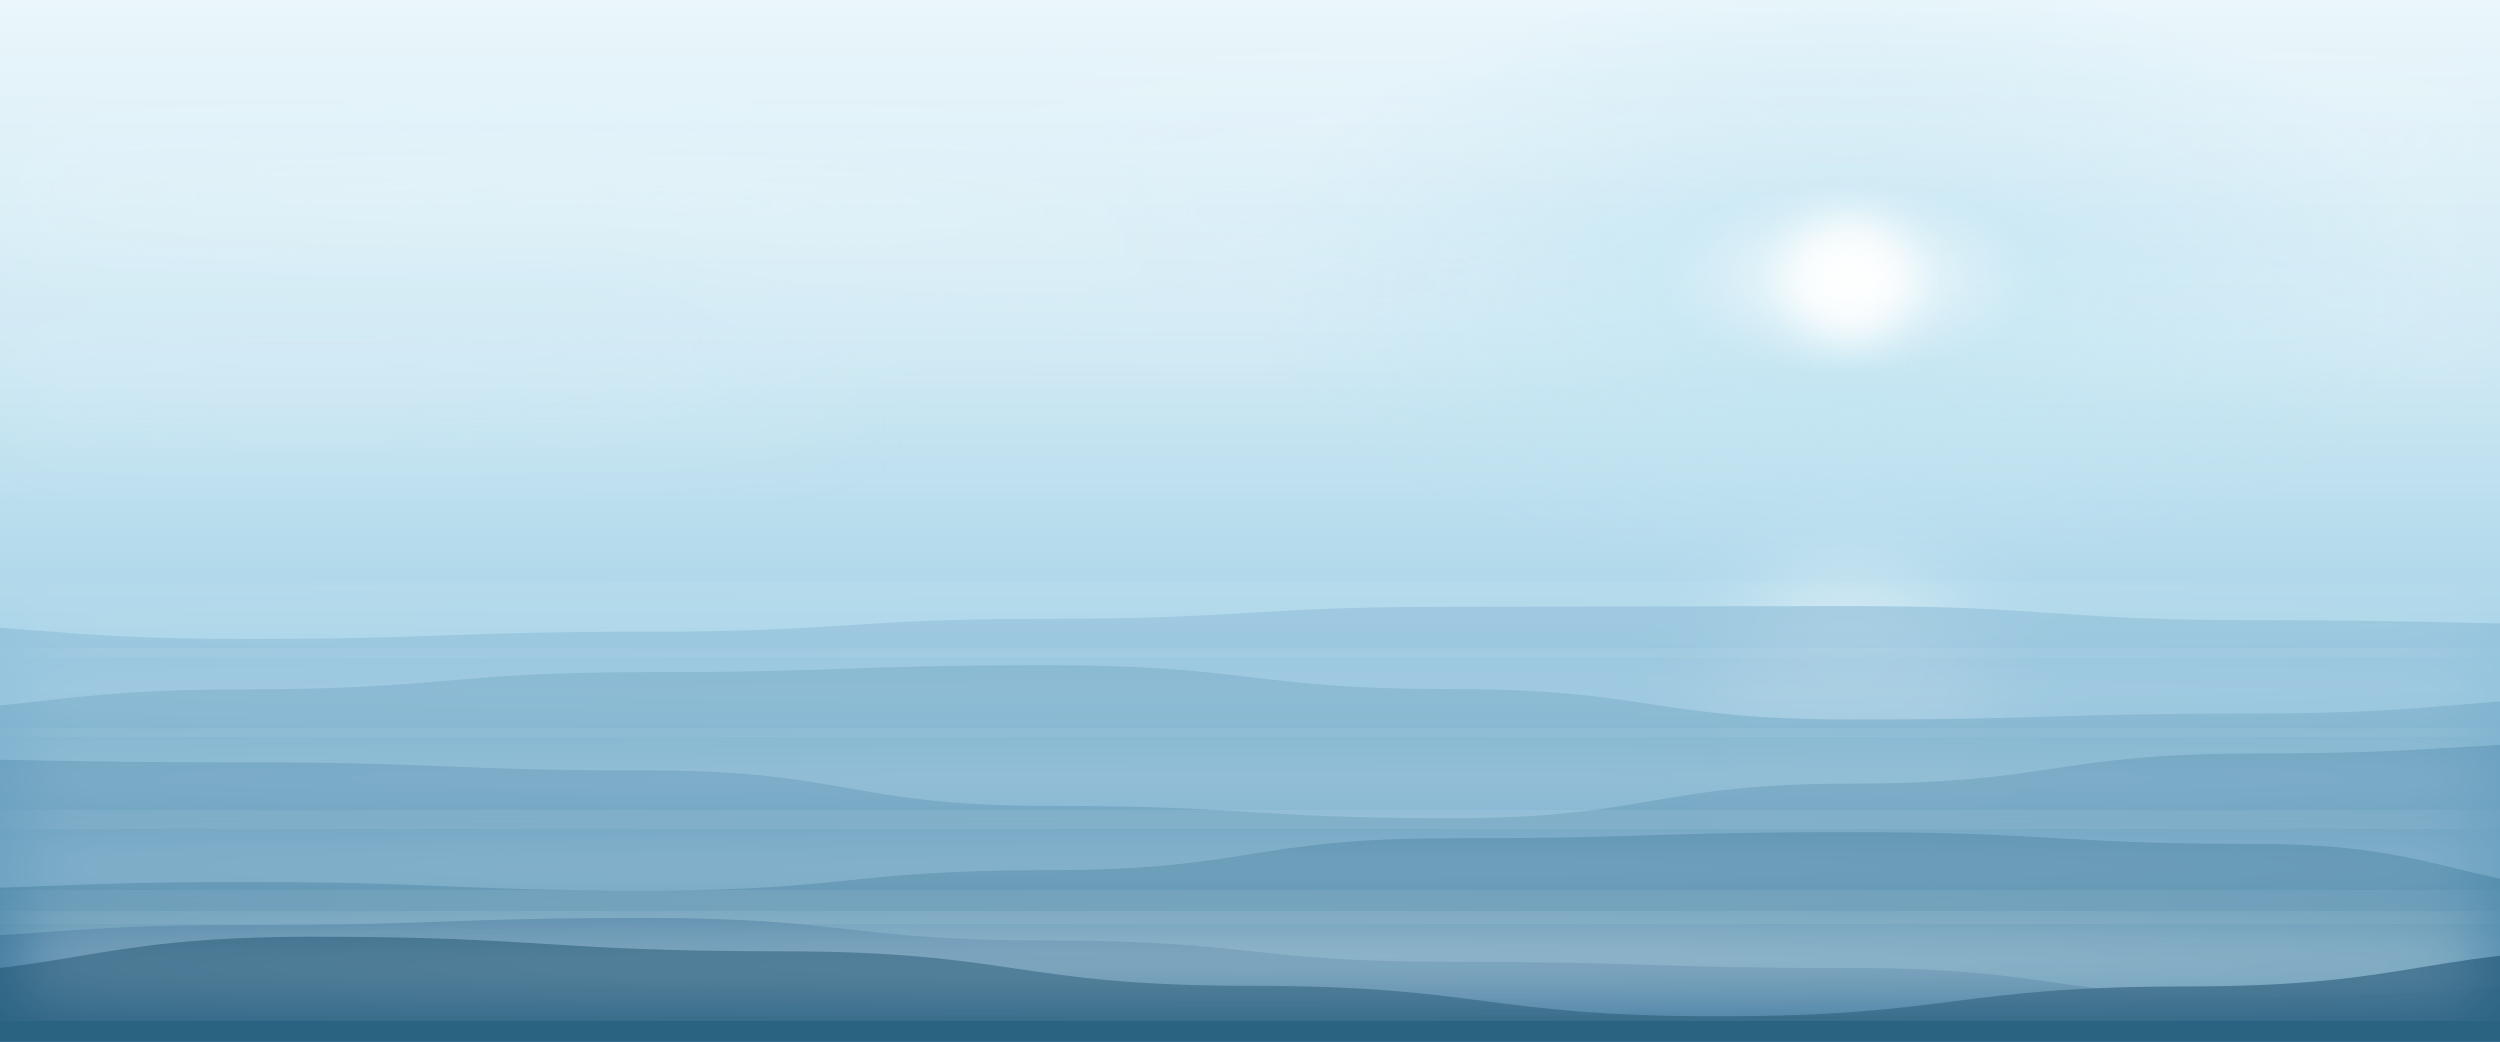
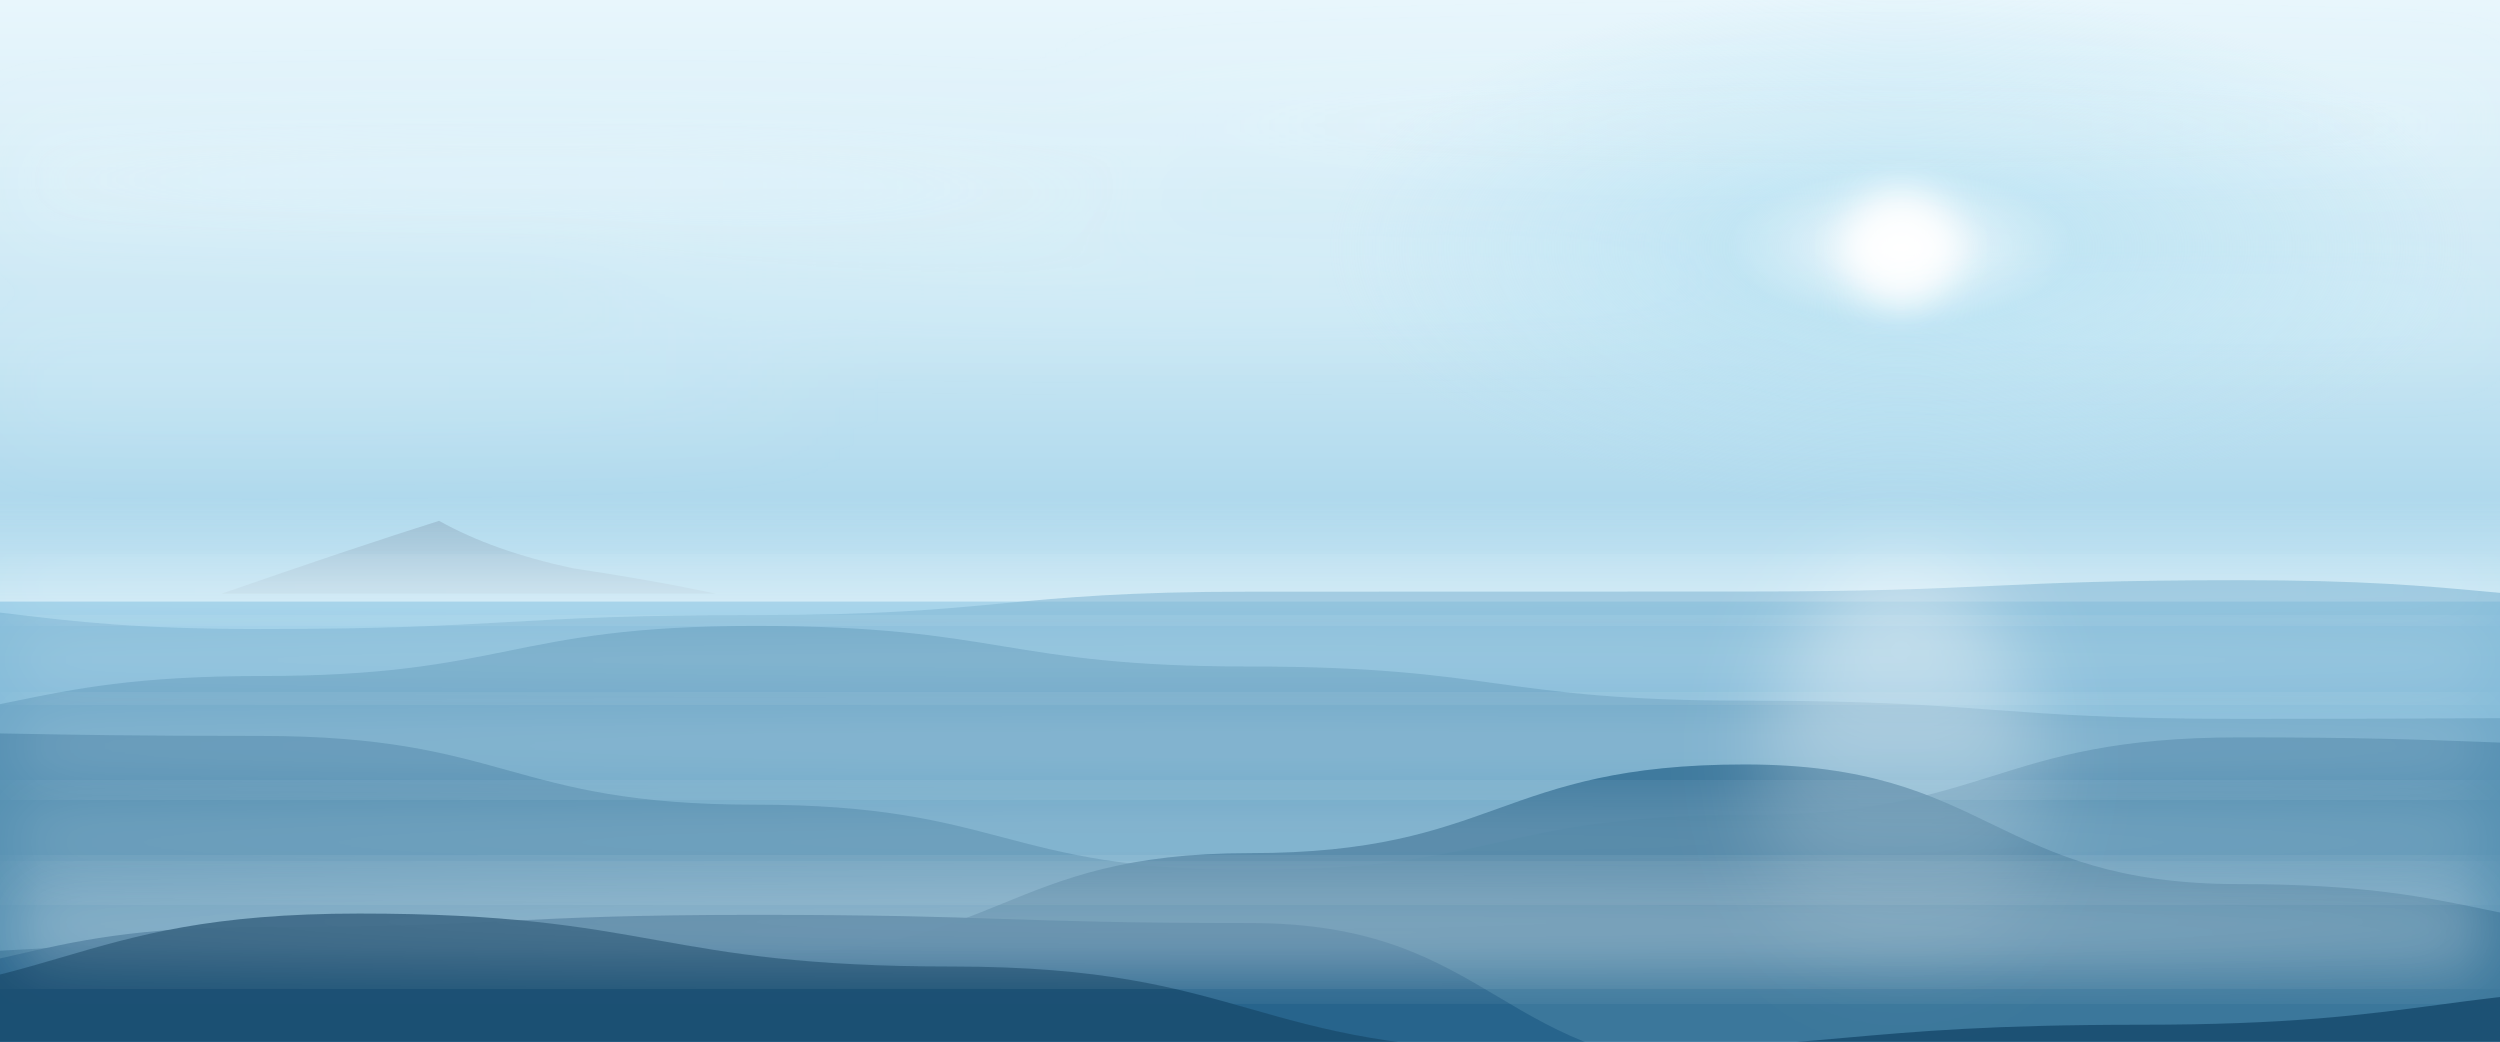
<svg xmlns="http://www.w3.org/2000/svg" viewBox="0 0 1920 800" preserveAspectRatio="xMidYMid slice">
  <defs>
    <linearGradient id="sky" x1="0" y1="0" x2="0" y2="1">
-       <stop offset="0%" stop-color="#eaf6fb" />
-       <stop offset="34%" stop-color="#cfe9f4" />
-       <stop offset="62%" stop-color="#a8d4e8" />
-       <stop offset="84%" stop-color="#8dc0dc" />
-       <stop offset="100%" stop-color="#7fb2d2" />
+       <stop offset="0%" stop-color="#e8f6fc" />
+       <stop offset="32%" stop-color="#c9e7f4" />
+       <stop offset="58%" stop-color="#9fd0e8" />
+       <stop offset="80%" stop-color="#82bcdc" />
+       <stop offset="100%" stop-color="#74aed2" />
    </linearGradient>
    <linearGradient id="sea" x1="0" y1="0" x2="0" y2="1">
-       <stop offset="0%" stop-color="#8fc0da" />
-       <stop offset="100%" stop-color="#2d6c92" />
+       <stop offset="0%" stop-color="#7fb8d6" />
+       <stop offset="100%" stop-color="#1f5c84" />
    </linearGradient>
    <radialGradient id="glow" cx="50%" cy="50%" r="50%">
      <stop offset="0%" stop-color="#ffffff" stop-opacity="0.95" />
-       <stop offset="32%" stop-color="#bfe4f2" stop-opacity="0.55" />
-       <stop offset="100%" stop-color="#bfe4f2" stop-opacity="0" />
+       <stop offset="30%" stop-color="#b4e0f2" stop-opacity="0.6" />
+       <stop offset="100%" stop-color="#b4e0f2" stop-opacity="0" />
    </radialGradient>
    <linearGradient id="reflect" x1="0" y1="0" x2="0" y2="1">
-       <stop offset="0%" stop-color="#ffffff" stop-opacity="0.62" />
+       <stop offset="0%" stop-color="#ffffff" stop-opacity="0.55" />
+       <stop offset="55%" stop-color="#ffffff" stop-opacity="0.2" />
      <stop offset="100%" stop-color="#ffffff" stop-opacity="0" />
    </linearGradient>
+     <linearGradient id="haze" x1="0" y1="0" x2="0" y2="1">
+       <stop offset="0%" stop-color="#ddf1f9" stop-opacity="0" />
+       <stop offset="100%" stop-color="#ddf1f9" stop-opacity="0.75" />
+     </linearGradient>
    <filter id="soft" x="-25%" y="-25%" width="150%" height="150%">
-       <feGaussianBlur stdDeviation="16" />
+       <feGaussianBlur stdDeviation="14" />
    </filter>
-     <filter id="softer" x="-30%" y="-30%" width="160%" height="160%">
-       <feGaussianBlur stdDeviation="36" />
+     <filter id="softer" x="-35%" y="-35%" width="170%" height="170%">
+       <feGaussianBlur stdDeviation="34" />
    </filter>
  </defs>
  <rect width="1920" height="800" fill="url(#sky)" />
-   <ellipse cx="1420" cy="214" rx="460" ry="230" fill="url(#glow)" />
-   <circle cx="1420" cy="214" r="46" fill="#ffffff" opacity="0.9" filter="url(#soft)" />
+   <ellipse cx="1460" cy="190" rx="440" ry="200" fill="url(#glow)" />
+   <circle cx="1460" cy="190" r="44" fill="#ffffff" opacity="0.92" filter="url(#soft)" />
  <g filter="url(#softer)">
-     <ellipse cx="420" cy="150" rx="480" ry="22" fill="#f2f9fc" opacity="0.5" />
-     <ellipse cx="1380" cy="108" rx="560" ry="19" fill="#f2f9fc" opacity="0.42" />
-     <ellipse cx="930" cy="218" rx="450" ry="15" fill="#f2f9fc" opacity="0.36" />
-     <ellipse cx="1690" cy="232" rx="380" ry="13" fill="#f2f9fc" opacity="0.32" />
-     <ellipse cx="240" cy="300" rx="420" ry="16" fill="#f2f9fc" opacity="0.26" />
+     <ellipse cx="400" cy="138" rx="500" ry="24" fill="#f1fafd" opacity="0.46" />
+     <ellipse cx="1420" cy="96" rx="580" ry="20" fill="#f1fafd" opacity="0.38" />
+     <ellipse cx="900" cy="214" rx="460" ry="16" fill="#f1fafd" opacity="0.3" />
+     <ellipse cx="1720" cy="236" rx="360" ry="13" fill="#f1fafd" opacity="0.26" />
+     <ellipse cx="200" cy="296" rx="430" ry="17" fill="#f1fafd" opacity="0.2" />
  </g>
-   <ellipse cx="1420" cy="600" rx="120" ry="150" fill="url(#reflect)" filter="url(#softer)" />
-   <path d="M-120.0 478.7 C34.3 478.7 34.3 490.7 188.6 490.7 C342.9 490.7 342.9 485.1 497.1 485.1 C651.4 485.1 651.4 475.2 805.7 475.2 C960.0 475.2 960.0 466.0 1114.3 466.0 C1268.6 466.0 1268.6 465.5 1422.9 465.5 C1577.1 465.5 1577.1 476.3 1731.4 476.3 C1885.7 476.3 1885.7 479.8 2040.0 479.8 L2040.0 840.0 L-120.0 840.0 Z" fill="#8dbed9" opacity="0.7" />
-   <ellipse cx="960.0" cy="476" rx="1440" ry="18" fill="#ffffff" opacity="0.25" filter="url(#softer)" />
-   <path d="M-120.0 546.8 C34.3 546.8 34.3 529.4 188.6 529.4 C342.9 529.4 342.9 516.2 497.1 516.2 C651.4 516.2 651.4 510.9 805.7 510.9 C960.0 510.9 960.0 529.2 1114.3 529.2 C1268.6 529.2 1268.6 552.6 1422.9 552.6 C1577.1 552.6 1577.1 548.0 1731.4 548.0 C1885.7 548.0 1885.7 534.9 2040.0 534.9 L2040.0 840.0 L-120.0 840.0 Z" fill="#7bafcc" opacity="0.8" />
-   <ellipse cx="960.0" cy="532" rx="1440" ry="21" fill="#ffffff" opacity="0.27" filter="url(#softer)" />
-   <path d="M-120.0 582.7 C34.3 582.7 34.3 585.5 188.6 585.5 C342.9 585.5 342.9 591.7 497.1 591.7 C651.4 591.7 651.4 618.9 805.7 618.9 C960.0 618.9 960.0 628.4 1114.3 628.4 C1268.6 628.4 1268.6 601.8 1422.9 601.8 C1577.1 601.8 1577.1 578.7 1731.4 578.7 C1885.7 578.7 1885.7 569.4 2040.0 569.4 L2040.0 840.0 L-120.0 840.0 Z" fill="#669dbc" opacity="0.87" />
-   <ellipse cx="960.0" cy="598" rx="1440" ry="24" fill="#ffffff" opacity="0.29" filter="url(#softer)" />
-   <path d="M-120.0 683.6 C34.3 683.6 34.3 677.4 188.6 677.4 C342.9 677.4 342.9 683.9 497.1 683.9 C651.4 683.9 651.4 668.3 805.7 668.3 C960.0 668.3 960.0 643.8 1114.3 643.8 C1268.6 643.8 1268.6 639.1 1422.9 639.1 C1577.1 639.1 1577.1 648.1 1731.4 648.1 C1885.7 648.1 1885.7 685.7 2040.0 685.7 L2040.0 840.0 L-120.0 840.0 Z" fill="#4e89aa" opacity="0.92" />
-   <ellipse cx="960.0" cy="666" rx="1440" ry="27" fill="#ffffff" opacity="0.31" filter="url(#softer)" />
-   <path d="M-120.0 721.4 C34.3 721.4 34.3 710.4 188.6 710.4 C342.9 710.4 342.9 705.0 497.1 705.0 C651.4 705.0 651.4 722.3 805.7 722.3 C960.0 722.3 960.0 738.7 1114.3 738.7 C1268.6 738.7 1268.6 743.5 1422.9 743.5 C1577.1 743.5 1577.1 765.5 1731.4 765.5 C1885.7 765.5 1885.7 755.1 2040.0 755.1 L2040.0 840.0 L-120.0 840.0 Z" fill="#39769b" opacity="0.96" />
-   <ellipse cx="960.0" cy="732" rx="1440" ry="30" fill="#ffffff" opacity="0.33" filter="url(#softer)" />
-   <path d="M-120.0 749.5 C60.0 749.5 60.0 719.4 240.0 719.4 C420.0 719.4 420.0 730.6 600.0 730.6 C780.0 730.6 780.0 757.1 960.0 757.1 C1140.0 757.1 1140.0 780.5 1320.0 780.5 C1500.0 780.5 1500.0 757.6 1680.0 757.6 C1860.0 757.6 1860.0 728.0 2040.0 728.0 L2040.0 840.0 L-120.0 840.0 Z" fill="#285f80" opacity="0.9" />
-   <ellipse cx="960.0" cy="742" rx="1344" ry="26" fill="#ffffff" opacity="0.34" filter="url(#softer)" />
+   <path d="M170 456 Q274.5 419.76 337.2 400 Q379.0 423.4 439.8 436.4 Q502.5 445.76 550 456 Z" fill="#7d9cb4" opacity="0.5" />
+   <rect x="0" y="382" width="1920" height="80" fill="url(#haze)" />
+   <path d="M-180.0 460.2 C10.0 460.2 10.0 483.1 200.0 483.1 C390.0 483.1 390.0 472.4 580.0 472.4 C770.0 472.4 770.0 454.4 960.0 454.4 C1150.0 454.4 1150.0 454.3 1340.0 454.3 C1530.0 454.3 1530.0 445.6 1720.0 445.6 C1910.0 445.6 1910.0 463.2 2100.0 463.2 L2100.0 860.0 L-180.0 860.0 Z" fill="#7ab3d2" opacity="0.62" />
+   <ellipse cx="960.0" cy="453" rx="1498" ry="16" fill="#ffffff" opacity="0.34" filter="url(#softer)" />
+   <path d="M-180.0 558.3 C10.0 558.3 10.0 519.2 200.0 519.2 C390.0 519.2 390.0 480.7 580.0 480.7 C770.0 480.7 770.0 511.9 960.0 511.9 C1150.0 511.9 1150.0 538.1 1340.0 538.1 C1530.0 538.1 1530.0 552.1 1720.0 552.1 C1910.0 552.1 1910.0 551.1 2100.0 551.1 L2100.0 860.0 L-180.0 860.0 Z" fill="#66a0c1" opacity="0.74" />
+   <ellipse cx="960.0" cy="507" rx="1498" ry="20" fill="#ffffff" opacity="0.30" filter="url(#softer)" />
+   <path d="M-180.0 561.7 C10.0 561.7 10.0 565.2 200.0 565.2 C390.0 565.2 390.0 618.0 580.0 618.0 C770.0 618.0 770.0 668.1 960.0 668.1 C1150.0 668.1 1150.0 625.9 1340.0 625.9 C1530.0 625.9 1530.0 566.3 1720.0 566.3 C1910.0 566.3 1910.0 573.6 2100.0 573.6 L2100.0 860.0 L-180.0 860.0 Z" fill="#4f8aad" opacity="0.83" />
+   <ellipse cx="960.0" cy="573" rx="1498" ry="24" fill="#ffffff" opacity="0.28" filter="url(#softer)" />
+   <path d="M-180.0 735.0 C10.0 735.0 10.0 724.2 200.0 724.2 C390.0 724.2 390.0 732.6 580.0 732.6 C770.0 732.6 770.0 655.2 960.0 655.2 C1150.0 655.2 1150.0 587.1 1340.0 587.1 C1530.0 587.1 1530.0 679.0 1720.0 679.0 C1910.0 679.0 1910.0 718.5 2100.0 718.5 L2100.0 860.0 L-180.0 860.0 Z" fill="#387499" opacity="0.9" />
+   <ellipse cx="960.0" cy="647" rx="1498" ry="28" fill="#ffffff" opacity="0.26" filter="url(#softer)" />
+   <path d="M-180.0 755.7 C10.0 755.7 10.0 711.9 200.0 711.9 C390.0 711.9 390.0 702.6 580.0 702.6 C770.0 702.6 770.0 708.9 960.0 708.9 C1150.0 708.9 1150.0 821.6 1340.0 821.6 C1530.0 821.6 1530.0 860.1 1720.0 860.1 C1910.0 860.1 1910.0 776.9 2100.0 776.9 L2100.0 860.0 L-180.0 860.0 Z" fill="#27638b" opacity="0.96" />
+   <ellipse cx="960.0" cy="716" rx="1498" ry="32" fill="#ffffff" opacity="0.24" filter="url(#softer)" />
+   <ellipse cx="1460" cy="602" rx="105" ry="165" fill="url(#reflect)" filter="url(#softer)" />
+   <path d="M-180.0 768.5 C48.0 768.5 48.0 701.6 276.0 701.6 C504.0 701.6 504.0 742.3 732.0 742.3 C960.0 742.3 960.0 807.2 1188.0 807.2 C1416.0 807.2 1416.0 787.0 1644.0 787.0 C1872.0 787.0 1872.0 756.6 2100.0 756.6 L2100.0 860.0 L-180.0 860.0 Z" fill="#1b4f72" opacity="0.94" />
+   <ellipse cx="960.0" cy="708" rx="1382" ry="30" fill="#ffffff" opacity="0.30" filter="url(#softer)" />
</svg>
